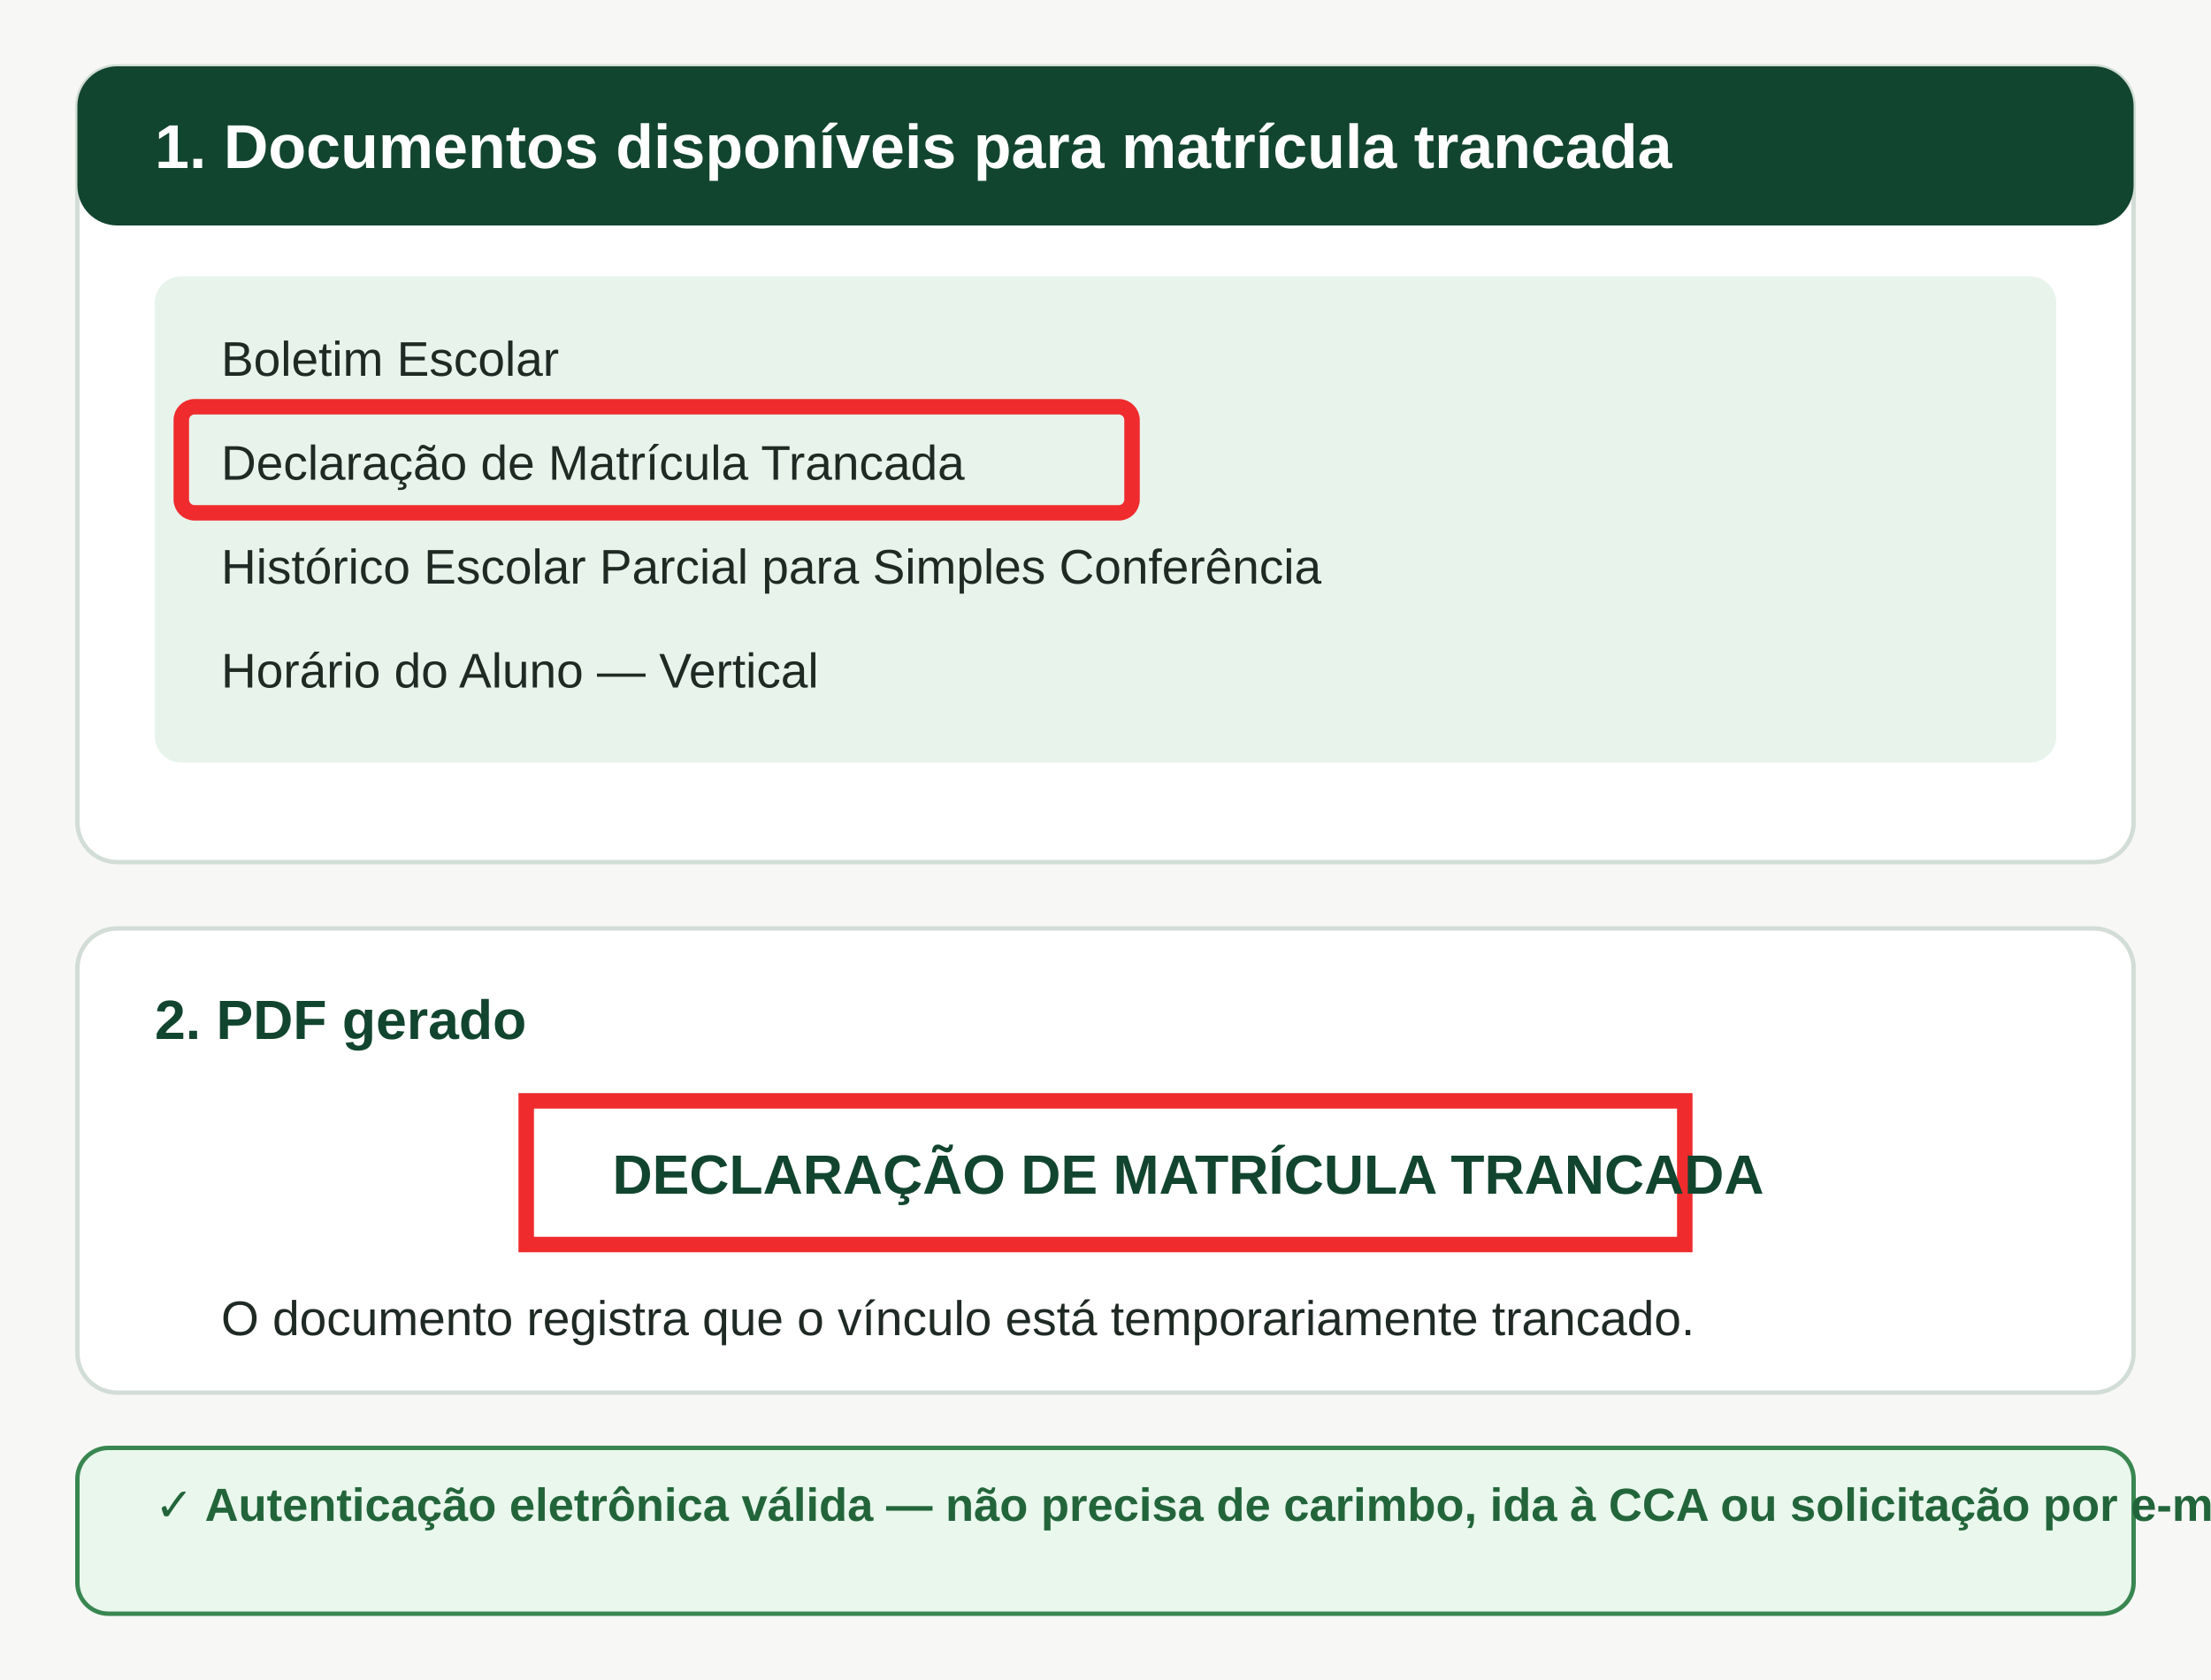
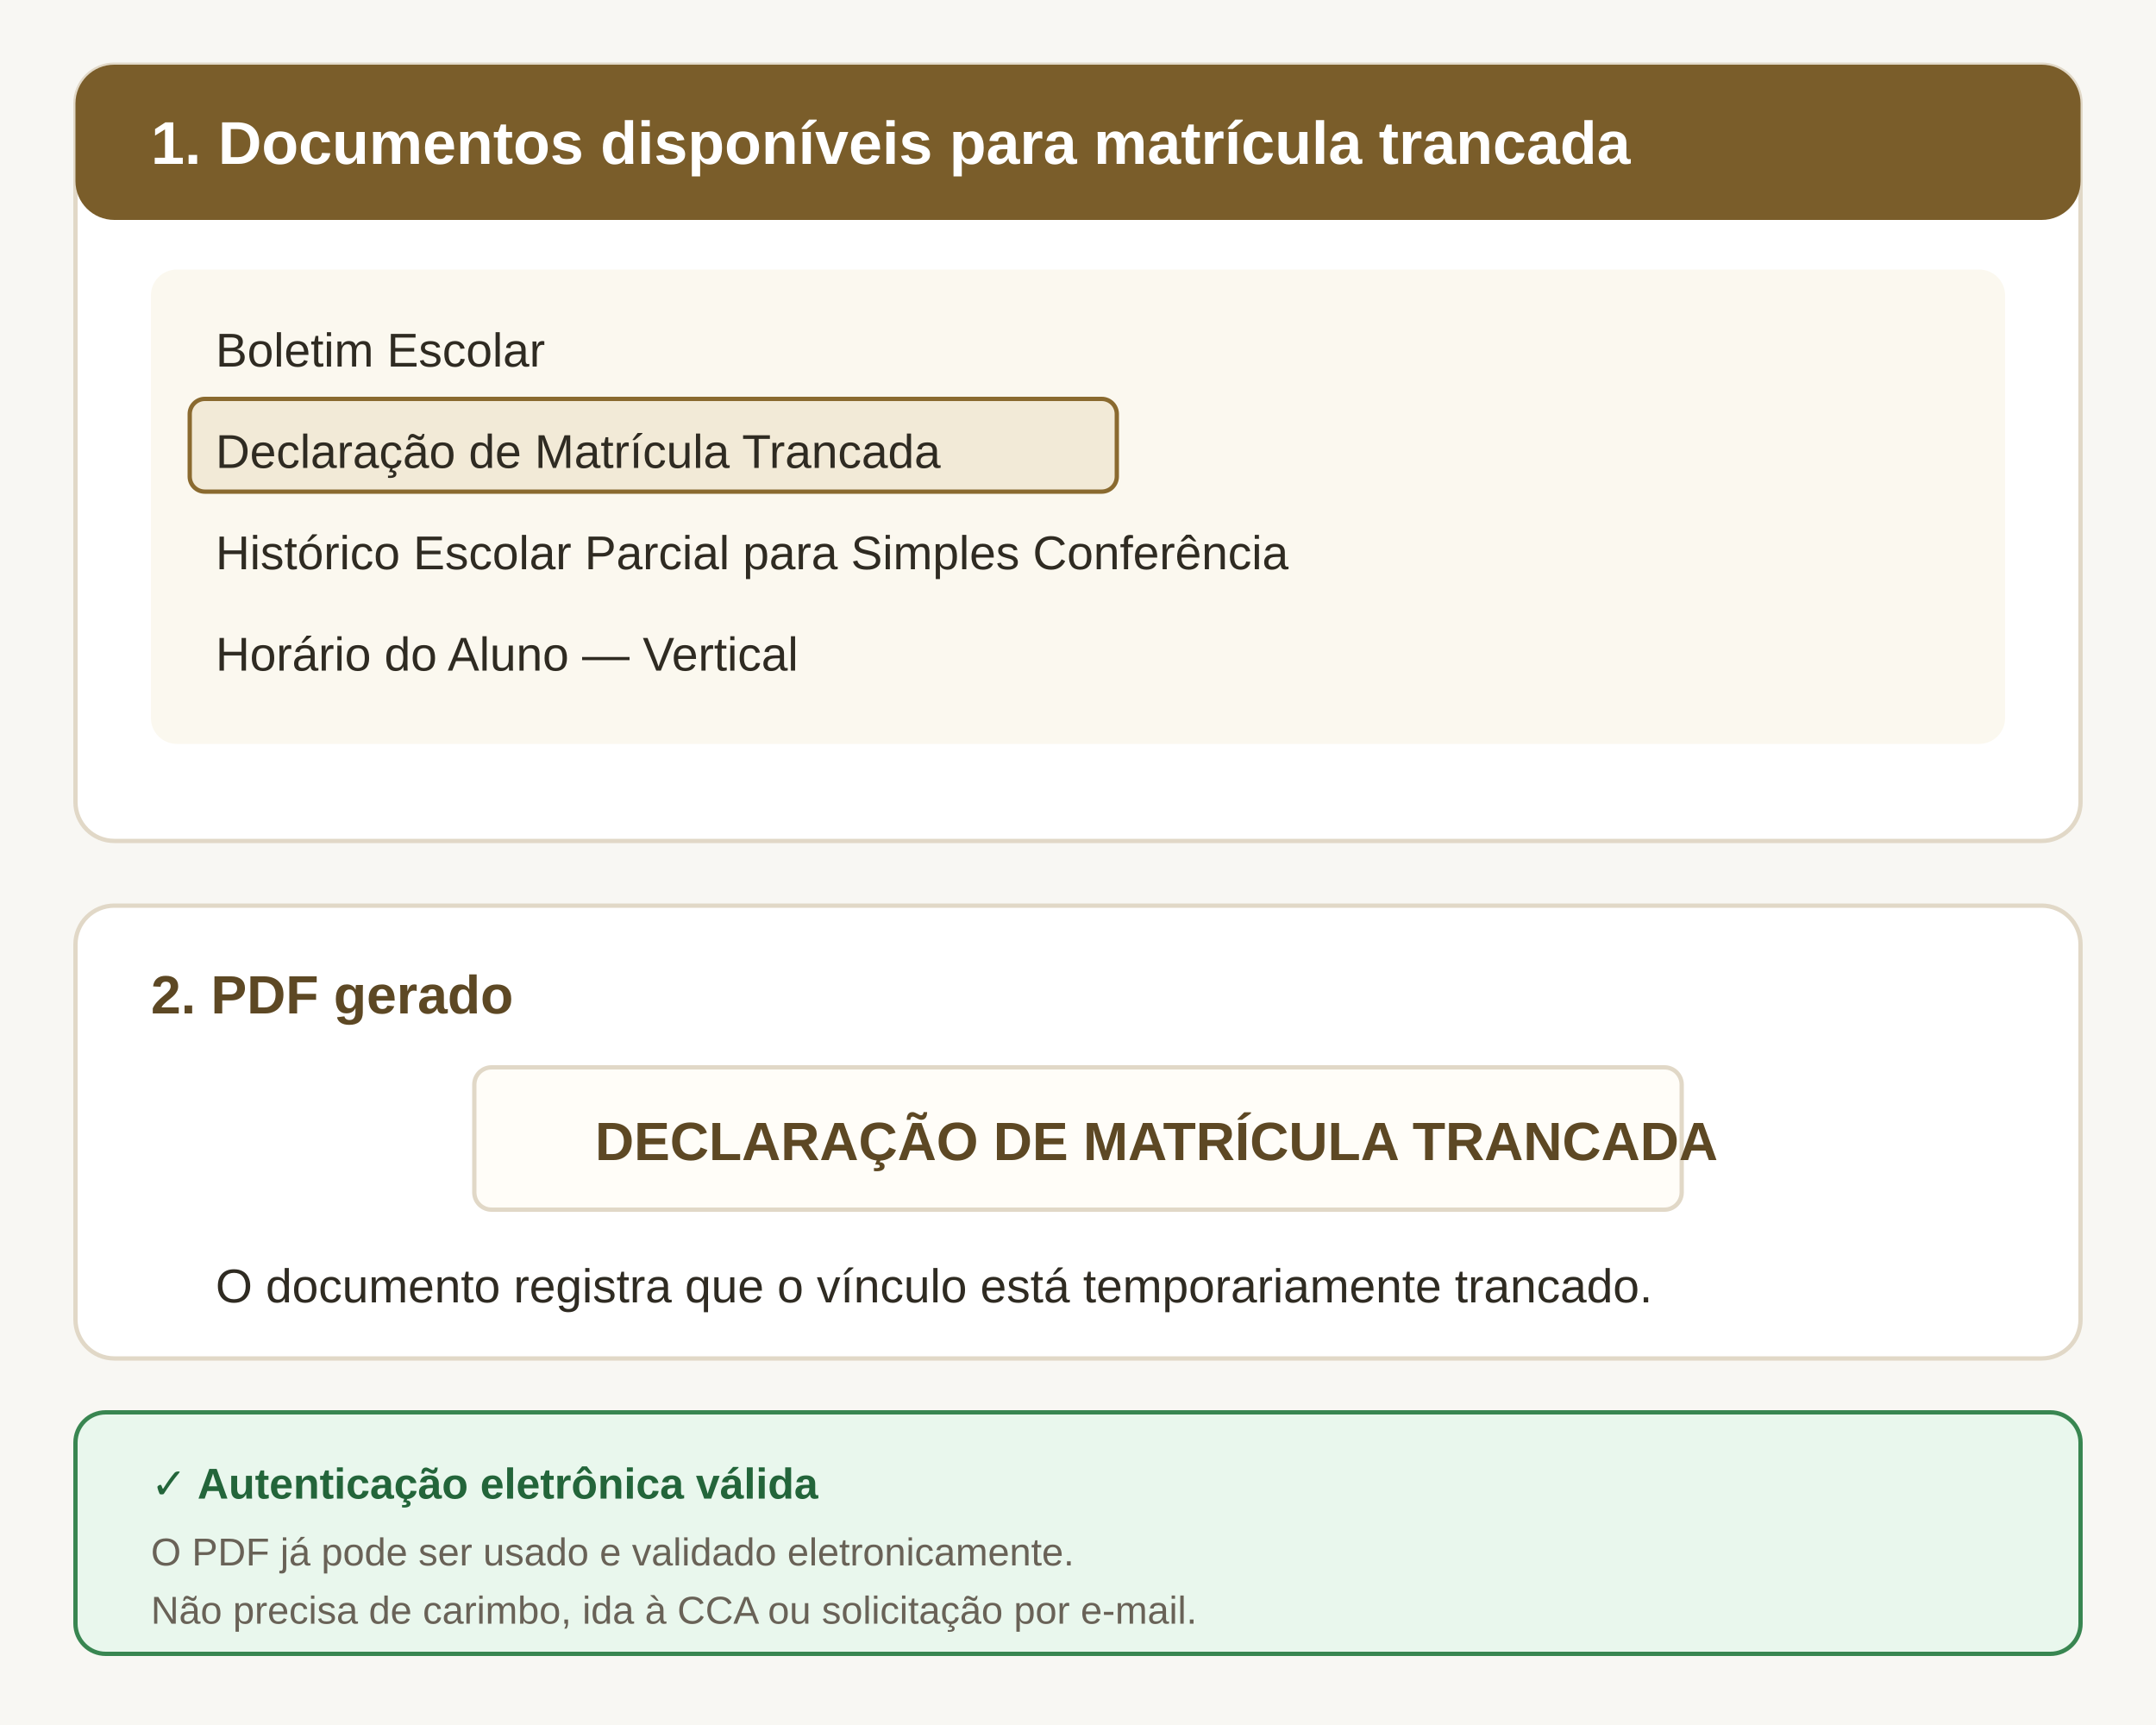
- <svg xmlns="http://www.w3.org/2000/svg" width="1000" height="760" viewBox="0 0 1000 760" role="img" aria-labelledby="t d">
-   <style>.bg{fill:#f7f8f6}.card{fill:#fff;stroke:#d3ddd7;stroke-width:2}.head{fill:#12452f}.soft{fill:#e8f3ec}.red{fill:none;stroke:#ef2b2d;stroke-width:7}.green{fill:#e9f7ed;stroke:#398651;stroke-width:2}.h{font:700 28px Arial,sans-serif;fill:#fff}.t{font:700 25px Arial,sans-serif;fill:#12452f}.b{font:22px Arial,sans-serif;fill:#202a25}.s{font:18px Arial,sans-serif;fill:#526159}.ok{font:700 21px Arial,sans-serif;fill:#23653a}</style>
-   <rect class="bg" width="1000" height="760" />
+ <svg xmlns="http://www.w3.org/2000/svg" width="1000" height="800" viewBox="0 0 1000 800" role="img" aria-labelledby="t d">
+   <style>
+ .bg{fill:#f8f7f3}.card{fill:#fff;stroke:#e1d8c7;stroke-width:2}.head{fill:#7a5d2a}.soft{fill:#fbf8ef}.selected{fill:#f2ead7;stroke:#8a6a2f;stroke-width:2}.titlebox{fill:#fffdf8;stroke:#e1d8c7;stroke-width:2}.green{fill:#e9f7ed;stroke:#398651;stroke-width:2}.h{font:700 28px Arial,sans-serif;fill:#fff}.t{font:700 25px Arial,sans-serif;fill:#5d4824}.b{font:22px Arial,sans-serif;fill:#2f2b22}.s{font:18px Arial,sans-serif;fill:#696257}.ok{font:700 20px Arial,sans-serif;fill:#23653a}
+ </style>
+   <rect class="bg" width="1000" height="800" />
  <rect class="card" x="35" y="30" width="930" height="360" rx="18" />
  <rect class="head" x="35" y="30" width="930" height="72" rx="18" />
  <text class="h" x="70" y="76">1. Documentos disponíveis para matrícula trancada</text>
  <rect class="soft" x="70" y="125" width="860" height="220" rx="12" />
  <text class="b" x="100" y="170">Boletim Escolar</text>
+   <rect class="selected" x="88" y="185" width="430" height="43" rx="7" />
  <text class="b" x="100" y="217">Declaração de Matrícula Trancada</text>
  <text class="b" x="100" y="264">Histórico Escolar Parcial para Simples Conferência</text>
  <text class="b" x="100" y="311">Horário do Aluno — Vertical</text>
-   <rect class="red" x="82" y="184" width="430" height="48" rx="6" />
  <rect class="card" x="35" y="420" width="930" height="210" rx="18" />
  <text class="t" x="70" y="470">2. PDF gerado</text>
-   <rect class="red" x="238" y="498" width="524" height="65" />
-   <text class="t" x="277" y="540">DECLARAÇÃO DE MATRÍCULA TRANCADA</text>
+   <rect class="titlebox" x="220" y="495" width="560" height="66" rx="8" />
+   <text class="t" x="276" y="538">DECLARAÇÃO DE MATRÍCULA TRANCADA</text>
  <text class="b" x="100" y="604">O documento registra que o vínculo está temporariamente trancado.</text>
-   <rect class="green" x="35" y="655" width="930" height="75" rx="14" />
-   <text class="ok" x="70" y="688">✓ Autenticação eletrônica válida — não precisa de carimbo, ida à CCA ou solicitação por e-mail.</text>
+   <rect class="green" x="35" y="655" width="930" height="112" rx="14" />
+   <text class="ok" x="70" y="695">✓ Autenticação eletrônica válida</text>
+   <text class="s" x="70" y="726">O PDF já pode ser usado e validado eletronicamente.</text>
+   <text class="s" x="70" y="753">Não precisa de carimbo, ida à CCA ou solicitação por e-mail.</text>
</svg>
